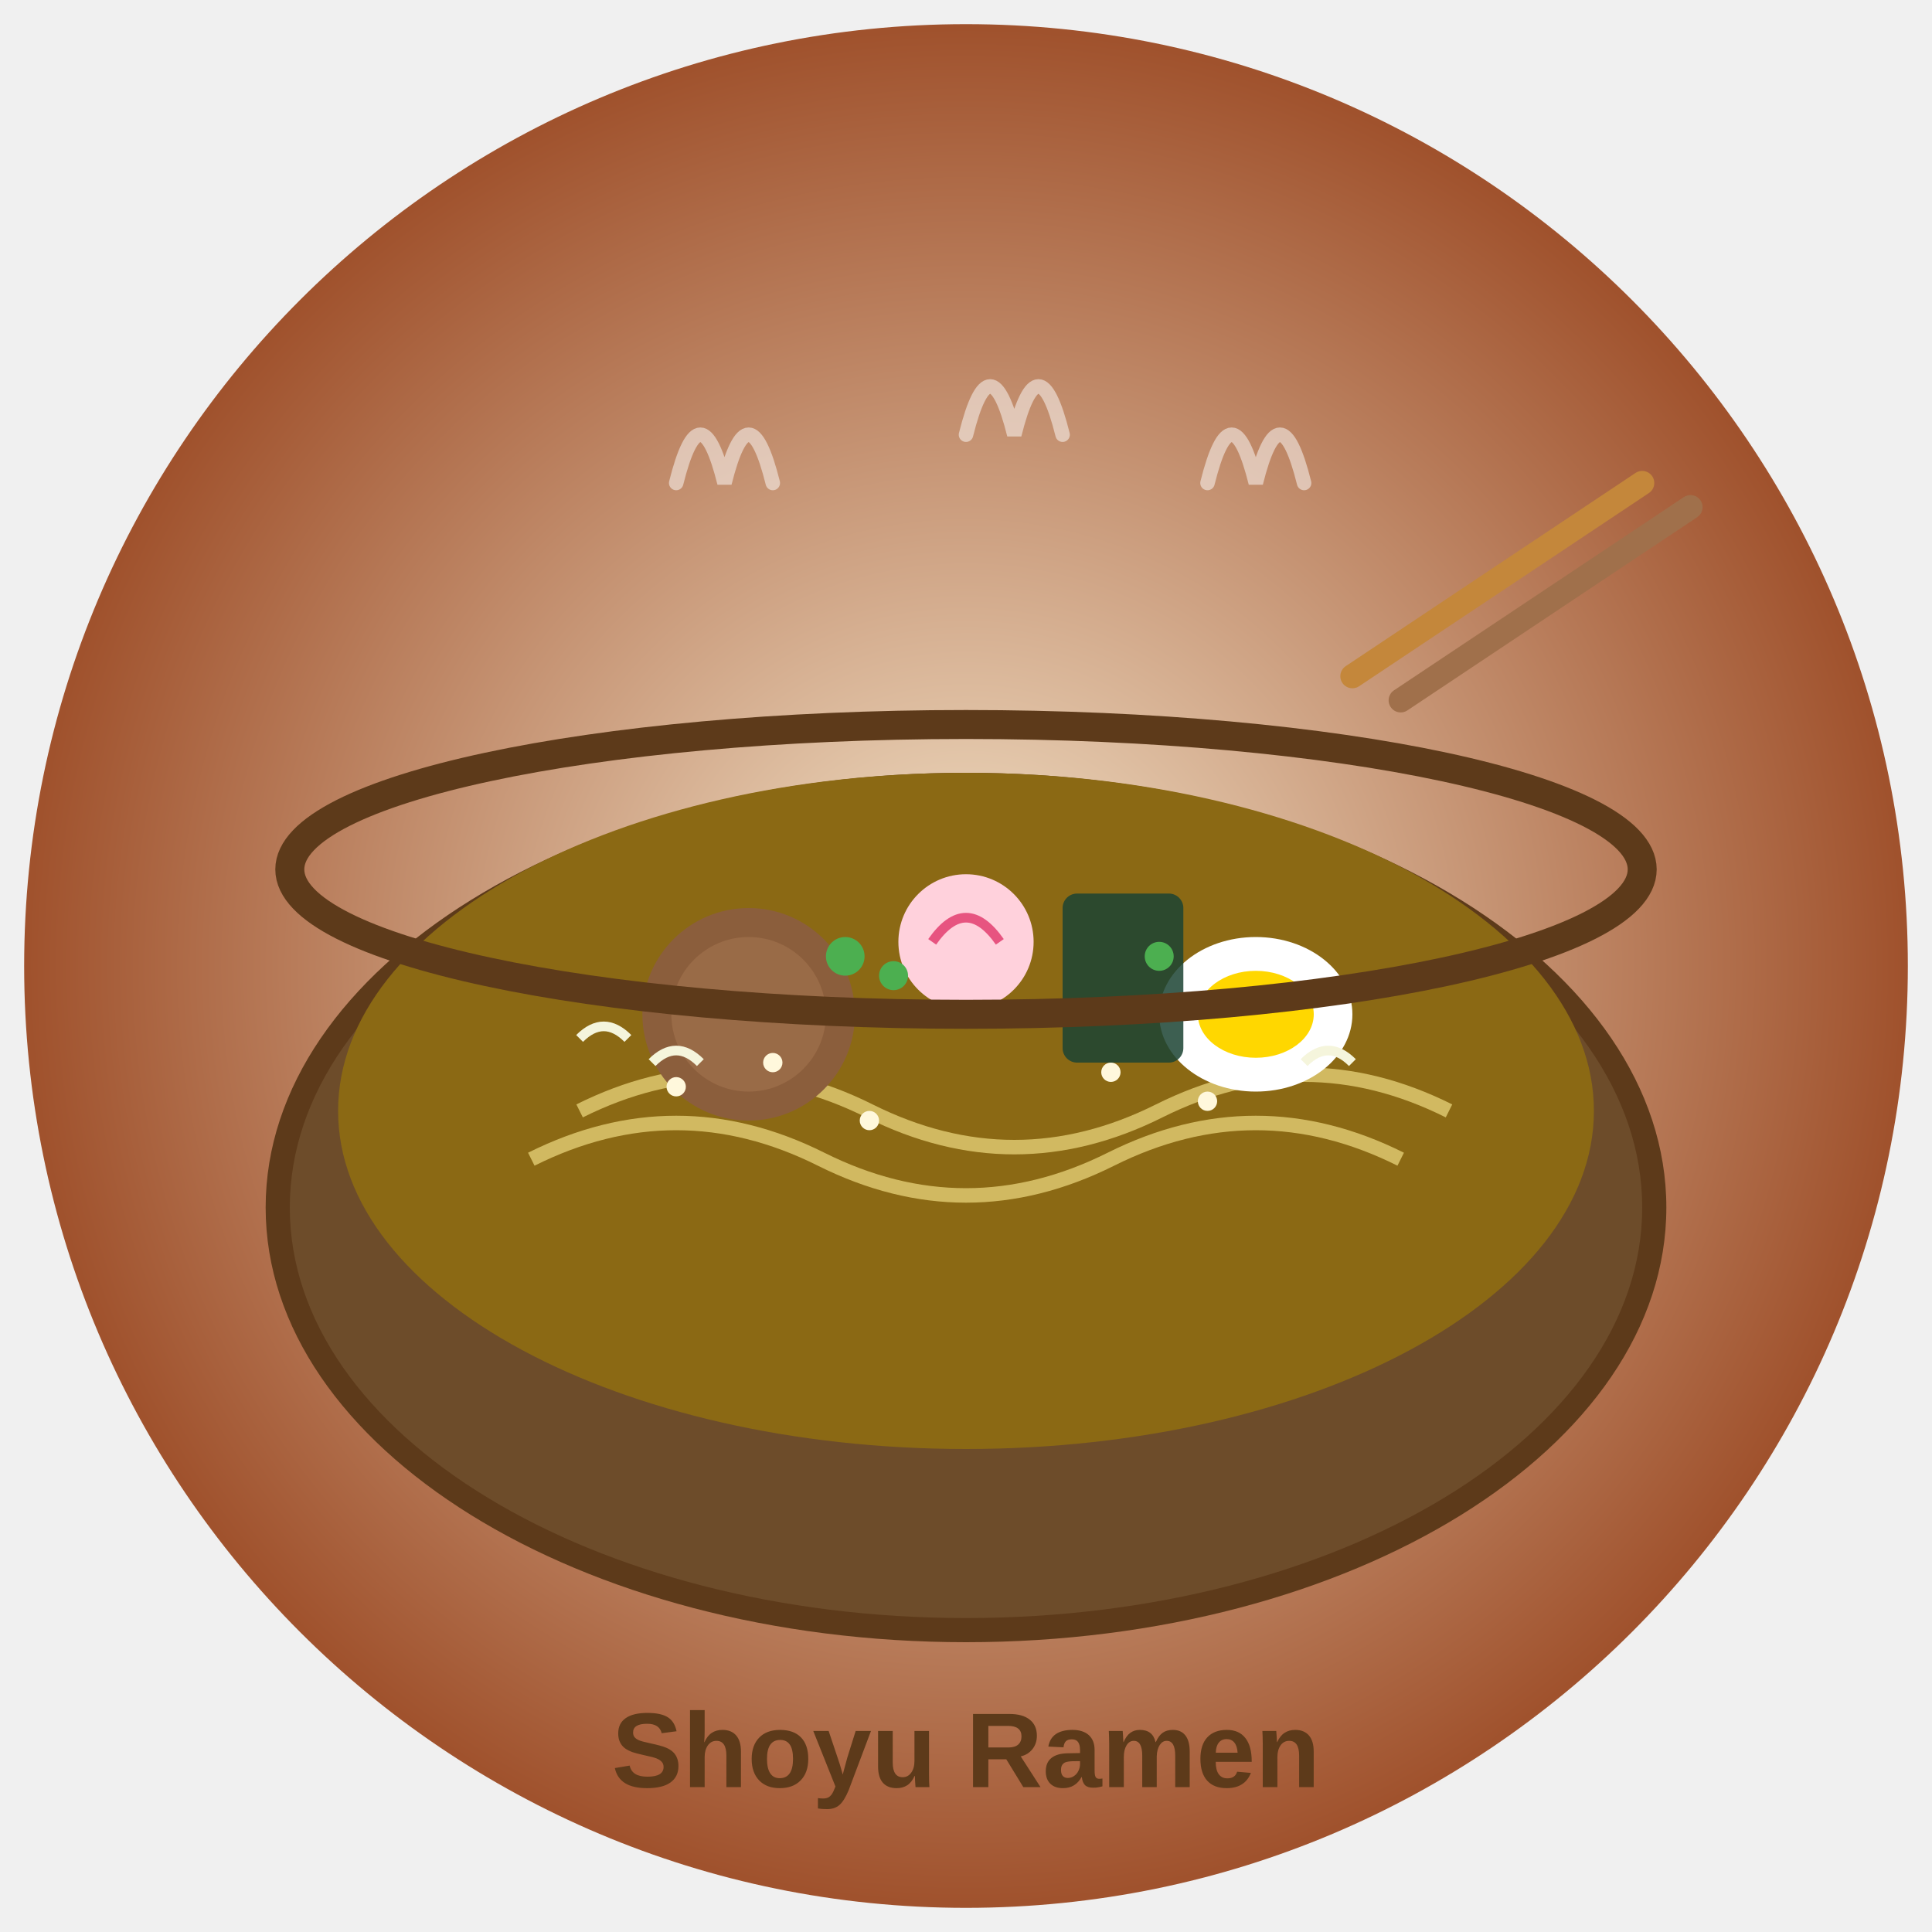
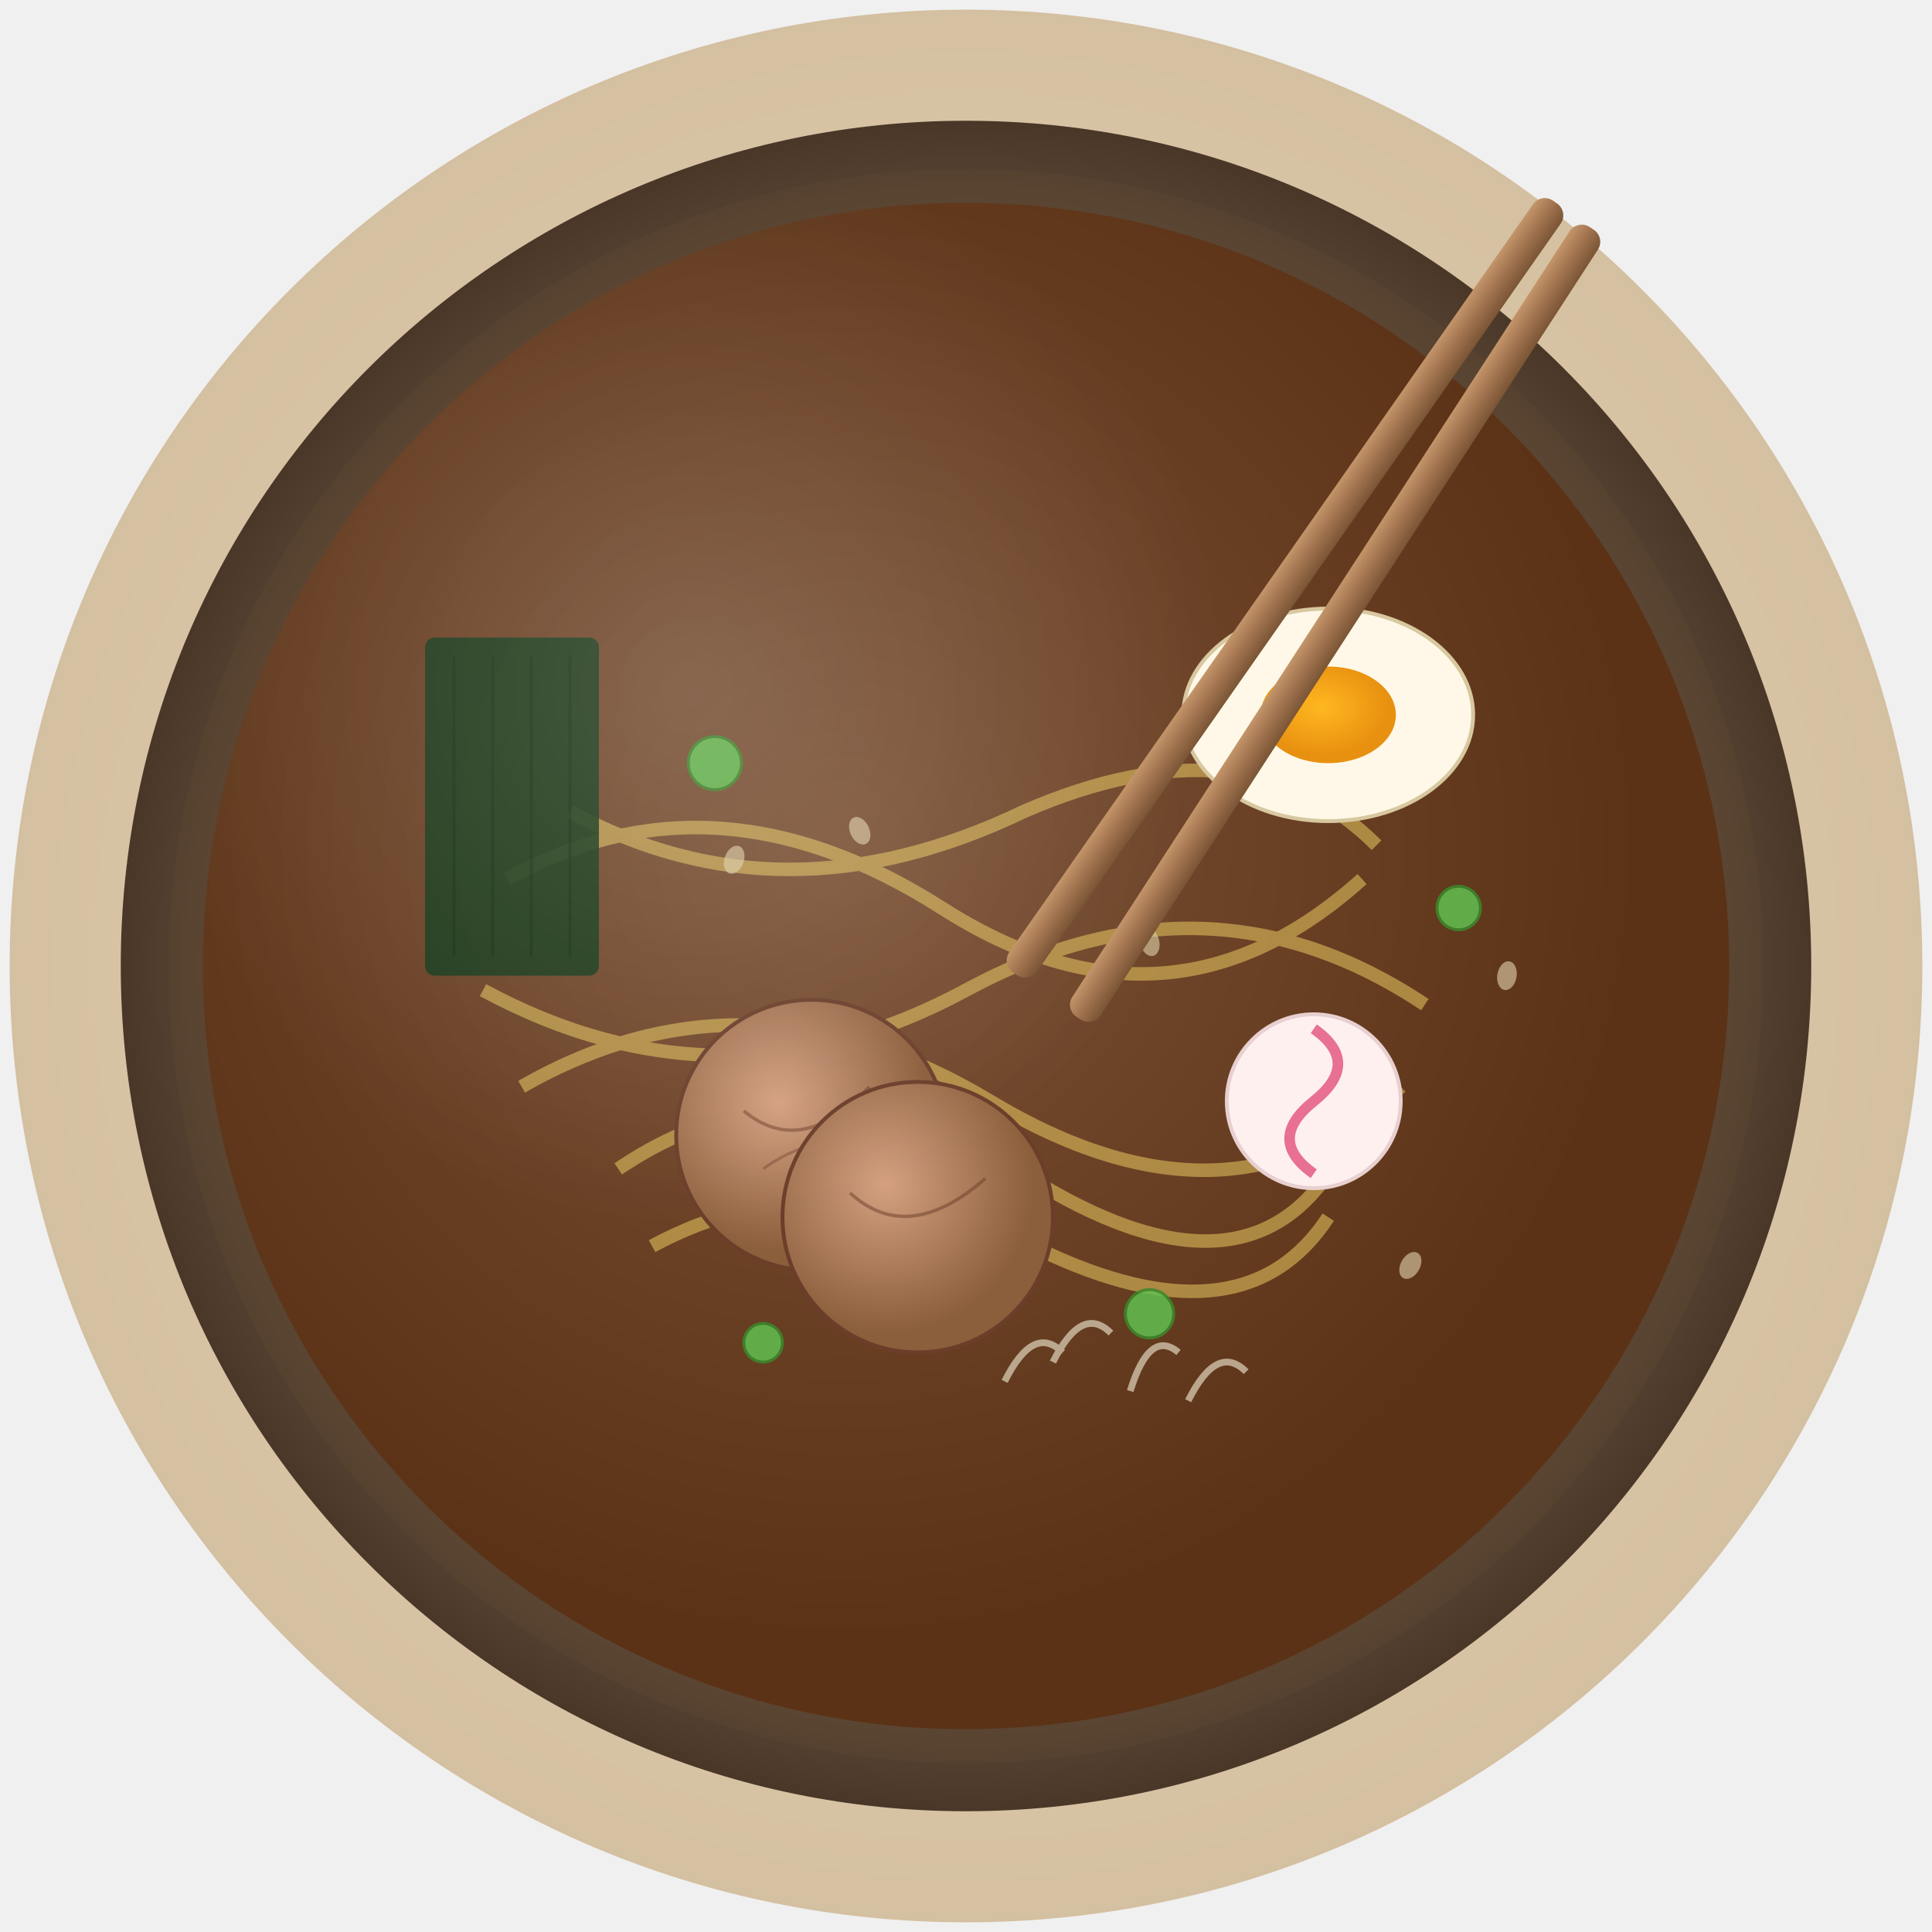
<svg xmlns="http://www.w3.org/2000/svg" viewBox="0 0 400 400">
  <defs>
-     <radialGradient id="bg" cx="50%" cy="50%" r="50%">
-       <stop offset="0%" stop-color="#F5E6CC" />
-       <stop offset="100%" stop-color="#A0522D" />
+     <radialGradient id="a" cx="50%" cy="50%" r="50%">
+       <stop offset="0%" stop-color="#E8D8C0" />
+       <stop offset="100%" stop-color="#D4C0A0" />
+     </radialGradient>
+     <radialGradient id="b" cx="50%" cy="50%" r="50%">
+       <stop offset="0%" stop-color="#8B7355" />
+       <stop offset="80%" stop-color="#6B5340" />
+       <stop offset="100%" stop-color="#4A3728" />
+     </radialGradient>
+     <radialGradient id="c" cx="42%" cy="42%" r="52%">
+       <stop offset="0%" stop-color="#7B5236" />
+       <stop offset="100%" stop-color="#5B3216" />
+     </radialGradient>
+     <radialGradient id="d" cx="32%" cy="32%" r="35%">
+       <stop offset="0%" stop-color="#fff" stop-opacity=".16" />
+       <stop offset="100%" stop-color="#fff" stop-opacity="0" />
+     </radialGradient>
+     <linearGradient id="e" x1="0" y1="0" x2="1" y2="0">
+       <stop offset="0%" stop-color="#C4956A" />
+       <stop offset="50%" stop-color="#A0724E" />
+       <stop offset="100%" stop-color="#7A5535" />
+     </linearGradient>
+     <radialGradient id="f" cx="45%" cy="42%" r="50%">
+       <stop offset="0%" stop-color="#FFB820" />
+       <stop offset="100%" stop-color="#E89010" />
+     </radialGradient>
+     <radialGradient id="g" cx="38%" cy="38%" r="55%">
+       <stop offset="0%" stop-color="#D4A080" />
+       <stop offset="100%" stop-color="#8B5E3C" />
    </radialGradient>
  </defs>
-   <circle cx="200" cy="200" r="195" fill="url(#bg)" />
-   <g opacity="0.5">
-     <path d="M140,100 Q145,80 150,100 Q155,80 160,100" fill="none" stroke="#fff" stroke-width="3" stroke-linecap="round">
-       <animateTransform attributeName="transform" type="translate" values="0,0;0,-15;0,0" dur="2s" repeatCount="indefinite" />
-     </path>
-     <path d="M200,90 Q205,70 210,90 Q215,70 220,90" fill="none" stroke="#fff" stroke-width="3" stroke-linecap="round">
-       <animateTransform attributeName="transform" type="translate" values="0,0;0,-18;0,0" dur="2.5s" repeatCount="indefinite" />
-     </path>
-     <path d="M250,100 Q255,80 260,100 Q265,80 270,100" fill="none" stroke="#fff" stroke-width="3" stroke-linecap="round">
-       <animateTransform attributeName="transform" type="translate" values="0,0;0,-12;0,0" dur="1.8s" repeatCount="indefinite" />
-     </path>
+   <circle cx="200" cy="200" r="198" fill="url(#a)" />
+   <circle cx="200" cy="200" r="175" fill="url(#b)" />
+   <circle cx="200" cy="200" r="165" fill="#5A4530" opacity=".4" />
+   <circle cx="200" cy="200" r="158" fill="url(#c)" />
+   <g fill="none" stroke="#E8C860" stroke-width="2.8" opacity=".55">
+     <path d="M105,182Q148,158 195,188Q242,218 282,182" />
+     <path d="M100,205Q150,232 200,205Q250,178 295,208" />
+     <path d="M108,225Q155,198 205,228Q255,258 290,225" />
+     <path d="M128,242Q168,215 215,245Q260,272 278,238" />
+     <path d="M118,168Q162,192 212,168Q258,148 285,175" />
+     <path d="M135,258Q172,238 218,260Q258,278 275,252" />
  </g>
-   <ellipse cx="200" cy="250" rx="145" ry="90" fill="#5D3A1A" />
-   <ellipse cx="200" cy="250" rx="140" ry="85" fill="#6D4C2A" />
-   <ellipse cx="200" cy="230" rx="130" ry="70" fill="#8B6914" />
-   <g stroke="#F0DC82" stroke-width="3" fill="none" opacity="0.7">
-     <path d="M120,230 Q150,215 180,230 Q210,245 240,230 Q270,215 300,230" />
-     <path d="M110,240 Q140,225 170,240 Q200,255 230,240 Q260,225 290,240" />
+   <rect x="88" y="132" width="36" height="70" rx="2" fill="#1A3A1A" opacity=".9" />
+   <g stroke="#0D2A0D" stroke-width=".6" opacity=".4">
+     <line x1="94" y1="136" x2="94" y2="198" />
+     <line x1="102" y1="136" x2="102" y2="198" />
+     <line x1="110" y1="136" x2="110" y2="198" />
+     <line x1="118" y1="136" x2="118" y2="198" />
  </g>
-   <circle cx="155" cy="210" r="22" fill="#8B5E3C" />
-   <circle cx="155" cy="210" r="16" fill="#A0704B" opacity="0.7" />
-   <ellipse cx="260" cy="210" rx="20" ry="16" fill="#FFF" />
-   <ellipse cx="260" cy="210" rx="12" ry="9" fill="#FFD700" />
-   <circle cx="200" cy="195" r="14" fill="#FFD1DC" />
-   <path d="M193,195 Q200,185 207,195" fill="none" stroke="#E75480" stroke-width="2" />
-   <circle cx="140" cy="225" r="2" fill="#FFF8DC" />
-   <circle cx="160" cy="220" r="2" fill="#FFF8DC" />
-   <circle cx="230" cy="222" r="2" fill="#FFF8DC" />
-   <circle cx="250" cy="228" r="2" fill="#FFF8DC" />
-   <circle cx="180" cy="232" r="2" fill="#FFF8DC" />
-   <g stroke="#F5F5DC" stroke-width="2" fill="none">
-     <path d="M120,215 Q125,210 130,215" />
-     <path d="M135,220 Q140,215 145,220" />
-     <path d="M270,220 Q275,215 280,220" />
+   <circle cx="168" cy="235" r="28" fill="url(#g)" stroke="#6B3E2A" stroke-width=".8" />
+   <path d="M154,230Q166,240 180,225" fill="none" stroke="#6B3E2A" stroke-width=".7" opacity=".5" />
+   <path d="M158,242Q172,232 186,240" fill="none" stroke="#6B3E2A" stroke-width=".6" opacity=".4" />
+   <circle cx="190" cy="252" r="28" fill="url(#g)" stroke="#6B3E2A" stroke-width=".8" />
+   <path d="M176,247Q188,258 204,244" fill="none" stroke="#6B3E2A" stroke-width=".7" opacity=".5" />
+   <ellipse cx="275" cy="148" rx="30" ry="22" fill="#FFF8E8" stroke="#D8C8A0" stroke-width=".8" />
+   <ellipse cx="275" cy="148" rx="14" ry="10" fill="url(#f)" />
+   <circle cx="272" cy="228" r="18" fill="#FFF0F0" stroke="#E8D0D0" stroke-width=".8" />
+   <path d="M272,213Q282,220 272,228Q262,236 272,243" fill="none" stroke="#E87090" stroke-width="2.2" />
+   <g fill="none" stroke="#E8E0C8" stroke-width="1.4" opacity=".65">
+     <path d="M218,282Q224,270 230,276" />
+     <path d="M234,288Q238,275 244,280" />
+     <path d="M246,290Q252,278 258,284" />
+     <path d="M208,286Q214,274 220,280" />
  </g>
-   <rect x="220" y="185" width="25" height="35" rx="3" fill="#1B4332" opacity="0.85" />
-   <circle cx="175" cy="198" r="4" fill="#4CAF50" />
-   <circle cx="185" cy="202" r="3" fill="#4CAF50" />
-   <circle cx="240" cy="198" r="3" fill="#4CAF50" />
-   <ellipse cx="200" cy="180" rx="140" ry="30" fill="none" stroke="#5D3A1A" stroke-width="6" />
-   <line x1="280" y1="140" x2="340" y2="100" stroke="#C4873B" stroke-width="5" stroke-linecap="round" />
-   <line x1="290" y1="145" x2="350" y2="105" stroke="#A0704B" stroke-width="5" stroke-linecap="round" />
-   <text x="200" y="370" text-anchor="middle" font-family="Arial,sans-serif" font-size="22" font-weight="bold" fill="#5D3A1A">Shoyu Ramen</text>
+   <g fill="#D8C8A0" opacity=".65">
+     <ellipse cx="152" cy="178" rx="2" ry="3" transform="rotate(20,152,178)" />
+     <ellipse cx="238" cy="195" rx="2" ry="3" transform="rotate(-15,238,195)" />
+     <ellipse cx="292" cy="262" rx="2" ry="3" transform="rotate(30,292,262)" />
+     <ellipse cx="178" cy="172" rx="2" ry="3" transform="rotate(-25,178,172)" />
+     <ellipse cx="312" cy="202" rx="2" ry="3" transform="rotate(10,312,202)" />
+   </g>
+   <g fill="#60C050" stroke="#3A8A2A" stroke-width=".6" opacity=".85">
+     <circle cx="148" cy="158" r="5.5" />
+     <circle cx="302" cy="188" r="4.5" />
+     <circle cx="238" cy="272" r="5" />
+     <circle cx="158" cy="278" r="4" />
+   </g>
+   <circle cx="200" cy="200" r="158" fill="url(#d)" />
+   <rect x="285" y="48" width="7" height="195" rx="3" fill="url(#e)" transform="rotate(35,315,98)" />
+   <rect x="295" y="52" width="7" height="195" rx="3" fill="url(#e)" transform="rotate(33,322,102)" />
</svg>
